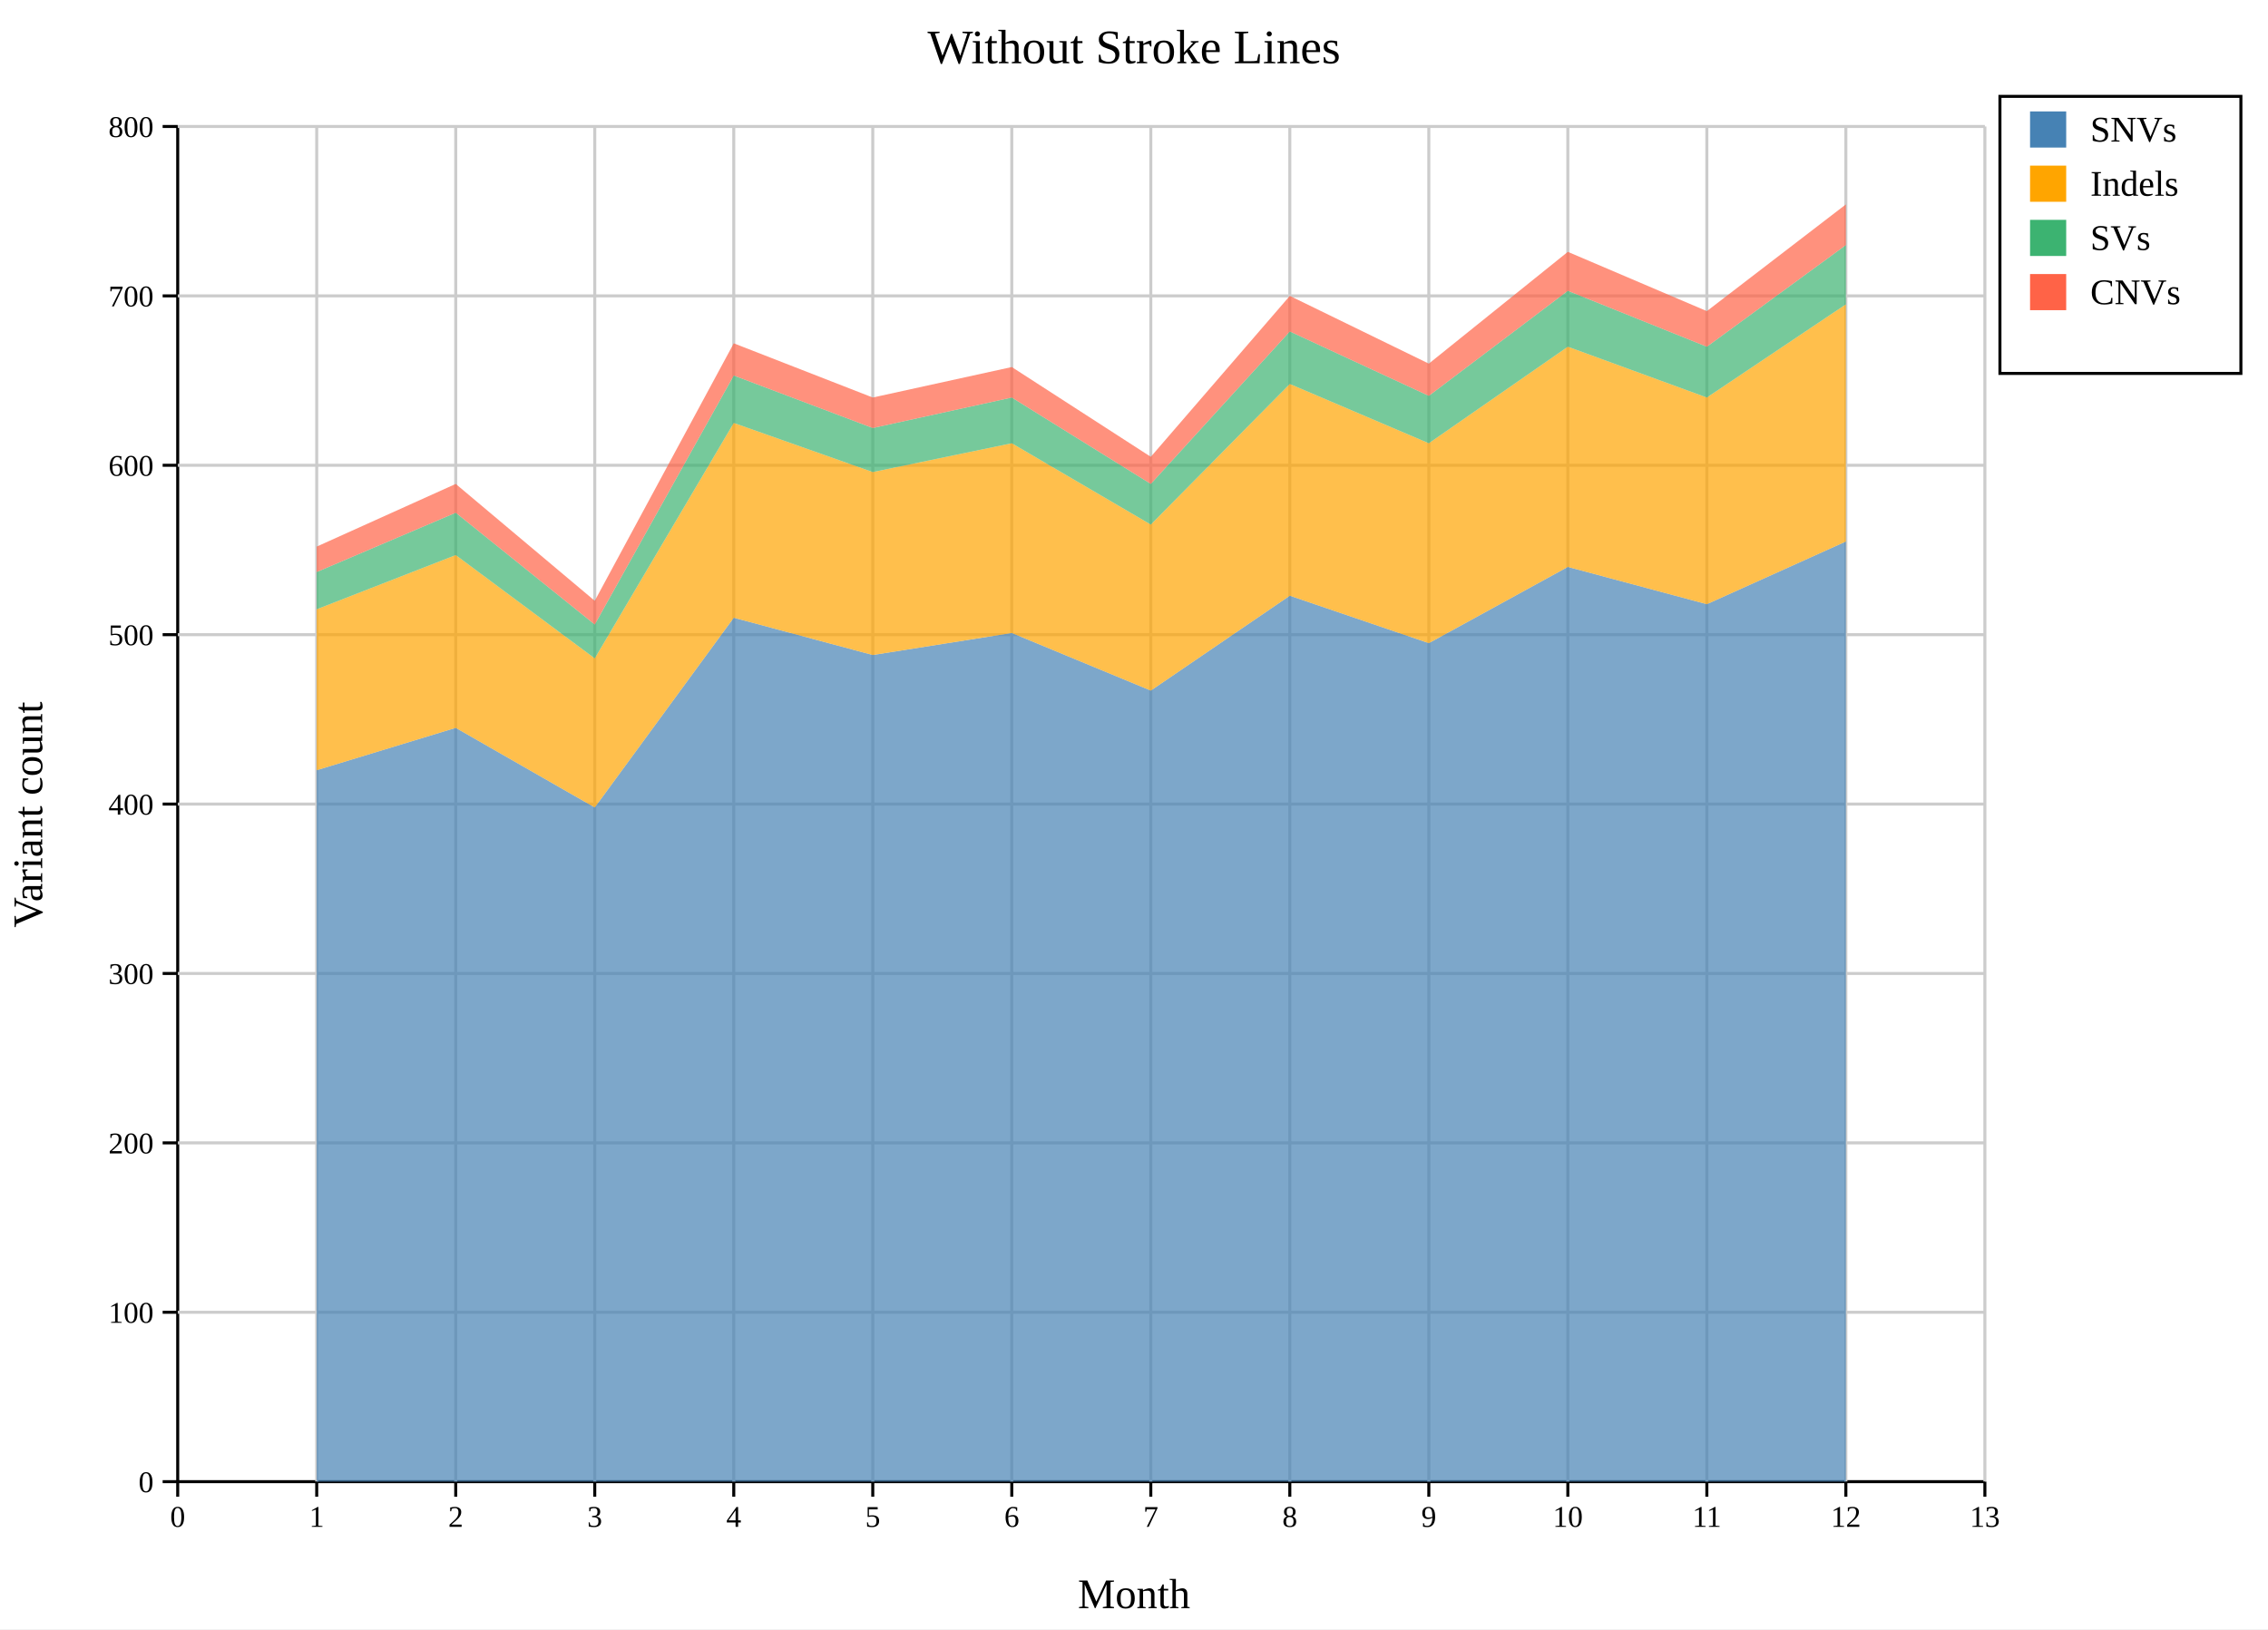
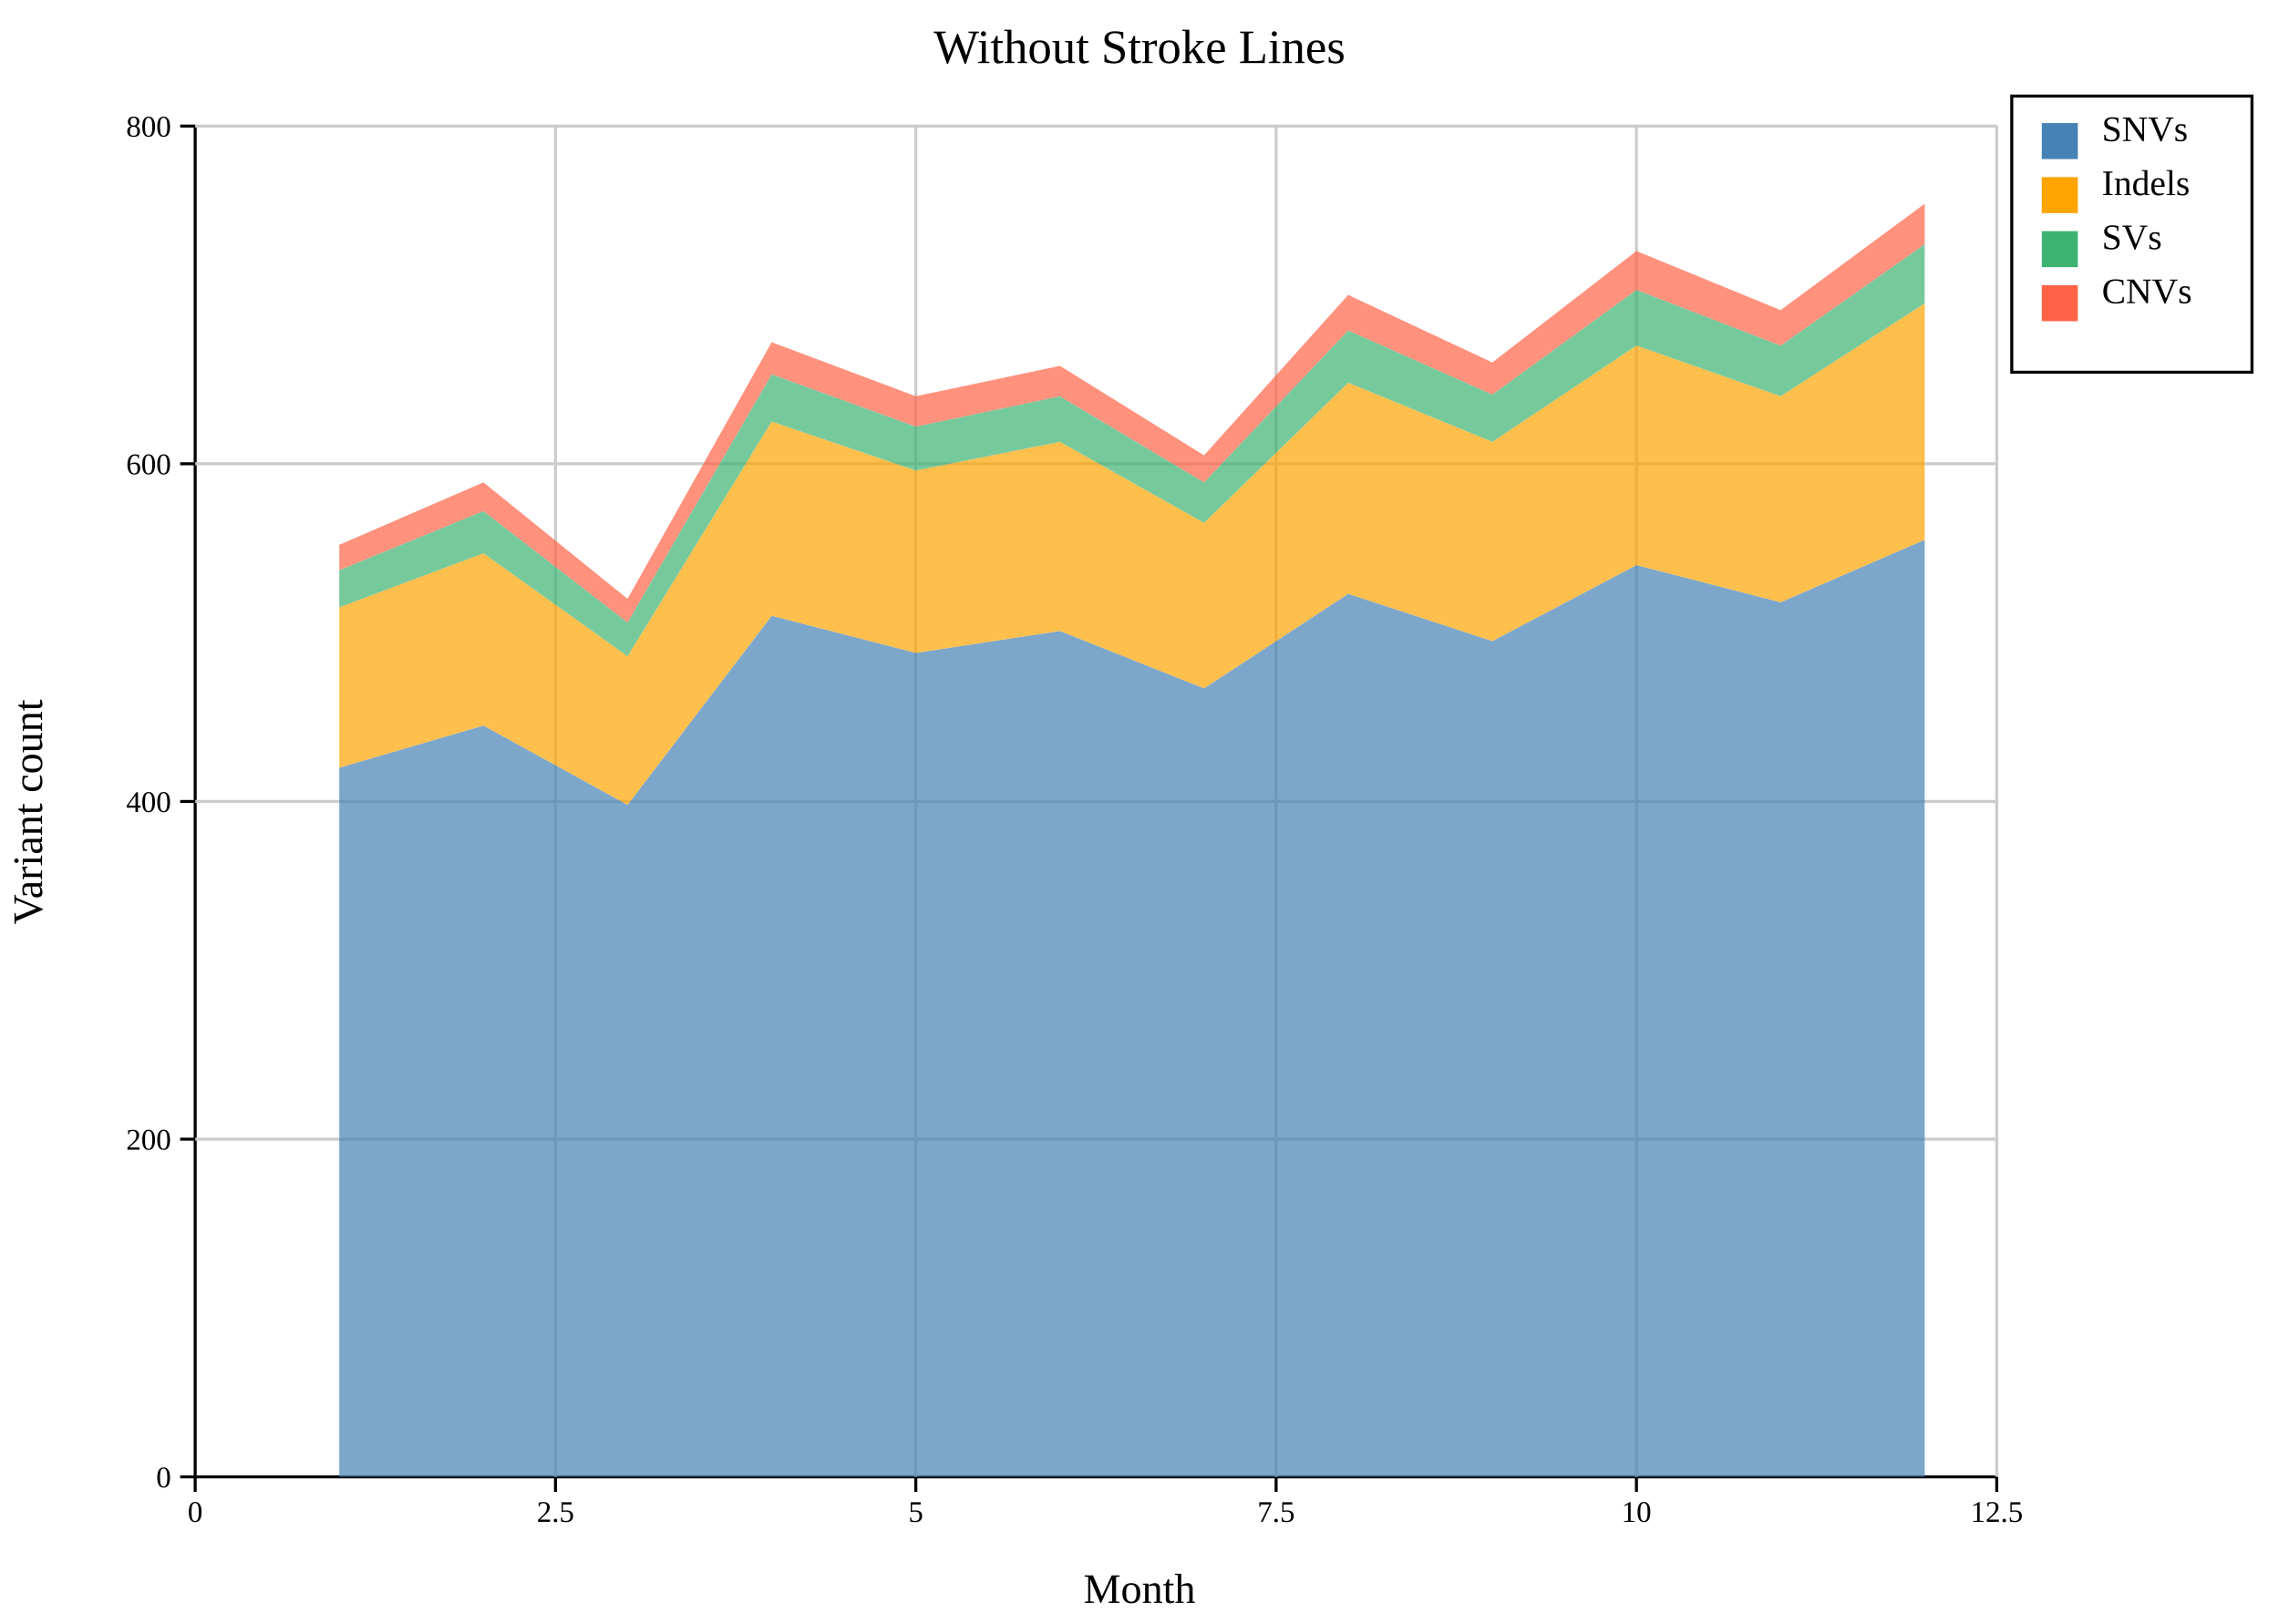
- <svg xmlns="http://www.w3.org/2000/svg" width="753" height="541" fill="black">
+ <svg xmlns="http://www.w3.org/2000/svg" width="759" height="541" fill="black">
  <rect width="100%" height="100%" fill="white" />
-   <line x1="59" y1="492" x2="659" y2="492" stroke="black" stroke-width="1" />
-   <line x1="59" y1="42" x2="59" y2="492" stroke="black" stroke-width="1" />
-   <line x1="105.154" y1="42" x2="105.154" y2="492" stroke="#ccc" stroke-width="1" />
-   <line x1="151.308" y1="42" x2="151.308" y2="492" stroke="#ccc" stroke-width="1" />
-   <line x1="197.462" y1="42" x2="197.462" y2="492" stroke="#ccc" stroke-width="1" />
-   <line x1="243.615" y1="42" x2="243.615" y2="492" stroke="#ccc" stroke-width="1" />
-   <line x1="289.769" y1="42" x2="289.769" y2="492" stroke="#ccc" stroke-width="1" />
-   <line x1="335.923" y1="42" x2="335.923" y2="492" stroke="#ccc" stroke-width="1" />
-   <line x1="382.077" y1="42" x2="382.077" y2="492" stroke="#ccc" stroke-width="1" />
-   <line x1="428.231" y1="42" x2="428.231" y2="492" stroke="#ccc" stroke-width="1" />
-   <line x1="474.385" y1="42" x2="474.385" y2="492" stroke="#ccc" stroke-width="1" />
-   <line x1="520.538" y1="42" x2="520.538" y2="492" stroke="#ccc" stroke-width="1" />
-   <line x1="566.692" y1="42" x2="566.692" y2="492" stroke="#ccc" stroke-width="1" />
-   <line x1="612.846" y1="42" x2="612.846" y2="492" stroke="#ccc" stroke-width="1" />
-   <line x1="659" y1="42" x2="659" y2="492" stroke="#ccc" stroke-width="1" />
-   <line x1="59" y1="435.75" x2="659" y2="435.75" stroke="#ccc" stroke-width="1" />
-   <line x1="59" y1="379.5" x2="659" y2="379.5" stroke="#ccc" stroke-width="1" />
-   <line x1="59" y1="323.25" x2="659" y2="323.25" stroke="#ccc" stroke-width="1" />
-   <line x1="59" y1="267" x2="659" y2="267" stroke="#ccc" stroke-width="1" />
-   <line x1="59" y1="210.75" x2="659" y2="210.75" stroke="#ccc" stroke-width="1" />
-   <line x1="59" y1="154.5" x2="659" y2="154.5" stroke="#ccc" stroke-width="1" />
-   <line x1="59" y1="98.25" x2="659" y2="98.25" stroke="#ccc" stroke-width="1" />
-   <line x1="59" y1="42" x2="659" y2="42" stroke="#ccc" stroke-width="1" />
-   <line x1="59" y1="492" x2="59" y2="497" stroke="black" stroke-width="1" />
-   <text x="59" y="507" font-size="10" text-anchor="middle">0</text>
-   <line x1="105.154" y1="492" x2="105.154" y2="497" stroke="black" stroke-width="1" />
-   <text x="105.154" y="507" font-size="10" text-anchor="middle">1</text>
-   <line x1="151.308" y1="492" x2="151.308" y2="497" stroke="black" stroke-width="1" />
-   <text x="151.308" y="507" font-size="10" text-anchor="middle">2</text>
-   <line x1="197.462" y1="492" x2="197.462" y2="497" stroke="black" stroke-width="1" />
-   <text x="197.462" y="507" font-size="10" text-anchor="middle">3</text>
-   <line x1="243.615" y1="492" x2="243.615" y2="497" stroke="black" stroke-width="1" />
-   <text x="243.615" y="507" font-size="10" text-anchor="middle">4</text>
-   <line x1="289.769" y1="492" x2="289.769" y2="497" stroke="black" stroke-width="1" />
-   <text x="289.769" y="507" font-size="10" text-anchor="middle">5</text>
-   <line x1="335.923" y1="492" x2="335.923" y2="497" stroke="black" stroke-width="1" />
-   <text x="335.923" y="507" font-size="10" text-anchor="middle">6</text>
-   <line x1="382.077" y1="492" x2="382.077" y2="497" stroke="black" stroke-width="1" />
-   <text x="382.077" y="507" font-size="10" text-anchor="middle">7</text>
-   <line x1="428.231" y1="492" x2="428.231" y2="497" stroke="black" stroke-width="1" />
-   <text x="428.231" y="507" font-size="10" text-anchor="middle">8</text>
-   <line x1="474.385" y1="492" x2="474.385" y2="497" stroke="black" stroke-width="1" />
-   <text x="474.385" y="507" font-size="10" text-anchor="middle">9</text>
-   <line x1="520.538" y1="492" x2="520.538" y2="497" stroke="black" stroke-width="1" />
-   <text x="520.538" y="507" font-size="10" text-anchor="middle">10</text>
-   <line x1="566.692" y1="492" x2="566.692" y2="497" stroke="black" stroke-width="1" />
-   <text x="566.692" y="507" font-size="10" text-anchor="middle">11</text>
-   <line x1="612.846" y1="492" x2="612.846" y2="497" stroke="black" stroke-width="1" />
-   <text x="612.846" y="507" font-size="10" text-anchor="middle">12</text>
-   <line x1="659" y1="492" x2="659" y2="497" stroke="black" stroke-width="1" />
-   <text x="659" y="507" font-size="10" text-anchor="middle">13</text>
-   <line x1="54" y1="492" x2="59" y2="492" stroke="black" stroke-width="1" />
-   <text x="51" y="495.5" font-size="10" text-anchor="end">0</text>
-   <line x1="54" y1="435.75" x2="59" y2="435.75" stroke="black" stroke-width="1" />
-   <text x="51" y="439.25" font-size="10" text-anchor="end">100</text>
-   <line x1="54" y1="379.5" x2="59" y2="379.5" stroke="black" stroke-width="1" />
-   <text x="51" y="383" font-size="10" text-anchor="end">200</text>
-   <line x1="54" y1="323.25" x2="59" y2="323.25" stroke="black" stroke-width="1" />
-   <text x="51" y="326.75" font-size="10" text-anchor="end">300</text>
-   <line x1="54" y1="267" x2="59" y2="267" stroke="black" stroke-width="1" />
-   <text x="51" y="270.5" font-size="10" text-anchor="end">400</text>
-   <line x1="54" y1="210.75" x2="59" y2="210.75" stroke="black" stroke-width="1" />
-   <text x="51" y="214.25" font-size="10" text-anchor="end">500</text>
-   <line x1="54" y1="154.5" x2="59" y2="154.5" stroke="black" stroke-width="1" />
-   <text x="51" y="158" font-size="10" text-anchor="end">600</text>
-   <line x1="54" y1="98.25" x2="59" y2="98.25" stroke="black" stroke-width="1" />
-   <text x="51" y="101.75" font-size="10" text-anchor="end">700</text>
-   <line x1="54" y1="42" x2="59" y2="42" stroke="black" stroke-width="1" />
-   <text x="51" y="45.5" font-size="10" text-anchor="end">800</text>
-   <text x="376.5" y="534" font-size="14" text-anchor="middle">Month</text>
+   <line x1="65" y1="492" x2="665" y2="492" stroke="black" stroke-width="1" />
+   <line x1="65" y1="42" x2="65" y2="492" stroke="black" stroke-width="1" />
+   <line x1="185" y1="42" x2="185" y2="492" stroke="#ccc" stroke-width="1" />
+   <line x1="305" y1="42" x2="305" y2="492" stroke="#ccc" stroke-width="1" />
+   <line x1="425" y1="42" x2="425" y2="492" stroke="#ccc" stroke-width="1" />
+   <line x1="545" y1="42" x2="545" y2="492" stroke="#ccc" stroke-width="1" />
+   <line x1="665" y1="42" x2="665" y2="492" stroke="#ccc" stroke-width="1" />
+   <line x1="65" y1="379.5" x2="665" y2="379.5" stroke="#ccc" stroke-width="1" />
+   <line x1="65" y1="267" x2="665" y2="267" stroke="#ccc" stroke-width="1" />
+   <line x1="65" y1="154.5" x2="665" y2="154.5" stroke="#ccc" stroke-width="1" />
+   <line x1="65" y1="42" x2="665" y2="42" stroke="#ccc" stroke-width="1" />
+   <line x1="65" y1="492" x2="65" y2="497" stroke="black" stroke-width="1" />
+   <text x="65" y="507" font-size="10" text-anchor="middle">0</text>
+   <line x1="185" y1="492" x2="185" y2="497" stroke="black" stroke-width="1" />
+   <text x="185" y="507" font-size="10" text-anchor="middle">2.5</text>
+   <line x1="305" y1="492" x2="305" y2="497" stroke="black" stroke-width="1" />
+   <text x="305" y="507" font-size="10" text-anchor="middle">5</text>
+   <line x1="425" y1="492" x2="425" y2="497" stroke="black" stroke-width="1" />
+   <text x="425" y="507" font-size="10" text-anchor="middle">7.5</text>
+   <line x1="545" y1="492" x2="545" y2="497" stroke="black" stroke-width="1" />
+   <text x="545" y="507" font-size="10" text-anchor="middle">10</text>
+   <line x1="665" y1="492" x2="665" y2="497" stroke="black" stroke-width="1" />
+   <text x="665" y="507" font-size="10" text-anchor="middle">12.5</text>
+   <line x1="60" y1="492" x2="65" y2="492" stroke="black" stroke-width="1" />
+   <text x="57" y="495.5" font-size="10" text-anchor="end">0</text>
+   <line x1="60" y1="379.5" x2="65" y2="379.5" stroke="black" stroke-width="1" />
+   <text x="57" y="383" font-size="10" text-anchor="end">200</text>
+   <line x1="60" y1="267" x2="65" y2="267" stroke="black" stroke-width="1" />
+   <text x="57" y="270.5" font-size="10" text-anchor="end">400</text>
+   <line x1="60" y1="154.5" x2="65" y2="154.5" stroke="black" stroke-width="1" />
+   <text x="57" y="158" font-size="10" text-anchor="end">600</text>
+   <line x1="60" y1="42" x2="65" y2="42" stroke="black" stroke-width="1" />
+   <text x="57" y="45.5" font-size="10" text-anchor="end">800</text>
+   <text x="379.5" y="534" font-size="14" text-anchor="middle">Month</text>
  <text x="14" y="270.5" font-size="14" text-anchor="middle" transform="rotate(-90,14,270.5)">Variant count</text>
-   <text x="376.5" y="21" font-size="16" text-anchor="middle">Without Stroke Lines</text>
-   <path d="M 105.154 255.75 L 151.308 241.688 L 197.462 268.125 L 243.615 205.125 L 289.769 217.5 L 335.923 210.188 L 382.077 229.312 L 428.231 197.812 L 474.385 213.562 L 520.538 188.25 L 566.692 200.625 L 612.846 179.812 L 612.846 492 L 566.692 492 L 520.538 492 L 474.385 492 L 428.231 492 L 382.077 492 L 335.923 492 L 289.769 492 L 243.615 492 L 197.462 492 L 151.308 492 L 105.154 492 Z" stroke="none" stroke-width="0" fill="steelblue" fill-opacity="0.7" />
-   <path d="M 105.154 202.312 L 151.308 184.312 L 197.462 218.625 L 243.615 140.438 L 289.769 156.75 L 335.923 147.188 L 382.077 174.188 L 428.231 127.5 L 474.385 147.188 L 520.538 115.125 L 566.692 132 L 612.846 101.062 L 612.846 179.812 L 566.692 200.625 L 520.538 188.25 L 474.385 213.562 L 428.231 197.812 L 382.077 229.312 L 335.923 210.188 L 289.769 217.5 L 243.615 205.125 L 197.462 268.125 L 151.308 241.688 L 105.154 255.75 Z" stroke="none" stroke-width="0" fill="orange" fill-opacity="0.7" />
-   <path d="M 105.154 189.938 L 151.308 170.25 L 197.462 207.375 L 243.615 124.688 L 289.769 142.125 L 335.923 132 L 382.077 160.688 L 428.231 110.062 L 474.385 131.438 L 520.538 96.562 L 566.692 115.125 L 612.846 81.375 L 612.846 101.062 L 566.692 132 L 520.538 115.125 L 474.385 147.188 L 428.231 127.5 L 382.077 174.188 L 335.923 147.188 L 289.769 156.75 L 243.615 140.438 L 197.462 218.625 L 151.308 184.312 L 105.154 202.312 Z" stroke="none" stroke-width="0" fill="mediumseagreen" fill-opacity="0.7" />
-   <path d="M 105.154 181.5 L 151.308 160.688 L 197.462 199.5 L 243.615 114 L 289.769 132 L 335.923 121.875 L 382.077 151.688 L 428.231 98.25 L 474.385 120.75 L 520.538 83.625 L 566.692 103.312 L 612.846 67.875 L 612.846 81.375 L 566.692 115.125 L 520.538 96.562 L 474.385 131.438 L 428.231 110.062 L 382.077 160.688 L 335.923 132 L 289.769 142.125 L 243.615 124.688 L 197.462 207.375 L 151.308 170.25 L 105.154 189.938 Z" stroke="none" stroke-width="0" fill="tomato" fill-opacity="0.7" />
-   <rect x="664" y="32" width="80" height="92" fill="white" />
-   <rect x="664" y="32" width="80" height="92" fill="none" stroke="black" stroke-width="1" />
-   <text x="694" y="47" font-size="12" text-anchor="start">SNVs</text>
-   <rect x="674" y="37" width="12" height="12" fill="steelblue" />
-   <text x="694" y="65" font-size="12" text-anchor="start">Indels</text>
-   <rect x="674" y="55" width="12" height="12" fill="orange" />
-   <text x="694" y="83" font-size="12" text-anchor="start">SVs</text>
-   <rect x="674" y="73" width="12" height="12" fill="mediumseagreen" />
-   <text x="694" y="101" font-size="12" text-anchor="start">CNVs</text>
-   <rect x="674" y="91" width="12" height="12" fill="tomato" />
+   <text x="379.5" y="21" font-size="16" text-anchor="middle">Without Stroke Lines</text>
+   <path d="M 113 255.75 L 161 241.688 L 209 268.125 L 257 205.125 L 305 217.5 L 353 210.188 L 401 229.312 L 449 197.812 L 497 213.562 L 545 188.25 L 593 200.625 L 641 179.812 L 641 492 L 593 492 L 545 492 L 497 492 L 449 492 L 401 492 L 353 492 L 305 492 L 257 492 L 209 492 L 161 492 L 113 492 Z" stroke="none" stroke-width="0" fill="steelblue" fill-opacity="0.7" />
+   <path d="M 113 202.312 L 161 184.312 L 209 218.625 L 257 140.438 L 305 156.75 L 353 147.188 L 401 174.188 L 449 127.5 L 497 147.188 L 545 115.125 L 593 132 L 641 101.062 L 641 179.812 L 593 200.625 L 545 188.25 L 497 213.562 L 449 197.812 L 401 229.312 L 353 210.188 L 305 217.5 L 257 205.125 L 209 268.125 L 161 241.688 L 113 255.75 Z" stroke="none" stroke-width="0" fill="orange" fill-opacity="0.7" />
+   <path d="M 113 189.938 L 161 170.25 L 209 207.375 L 257 124.688 L 305 142.125 L 353 132 L 401 160.688 L 449 110.062 L 497 131.438 L 545 96.562 L 593 115.125 L 641 81.375 L 641 101.062 L 593 132 L 545 115.125 L 497 147.188 L 449 127.5 L 401 174.188 L 353 147.188 L 305 156.75 L 257 140.438 L 209 218.625 L 161 184.312 L 113 202.312 Z" stroke="none" stroke-width="0" fill="mediumseagreen" fill-opacity="0.7" />
+   <path d="M 113 181.5 L 161 160.688 L 209 199.5 L 257 114 L 305 132 L 353 121.875 L 401 151.688 L 449 98.25 L 497 120.75 L 545 83.625 L 593 103.312 L 641 67.875 L 641 81.375 L 593 115.125 L 545 96.562 L 497 131.438 L 449 110.062 L 401 160.688 L 353 132 L 305 142.125 L 257 124.688 L 209 207.375 L 161 170.25 L 113 189.938 Z" stroke="none" stroke-width="0" fill="tomato" fill-opacity="0.7" />
+   <rect x="670" y="32" width="80" height="92" fill="white" />
+   <rect x="670" y="32" width="80" height="92" fill="none" stroke="black" stroke-width="1" />
+   <text x="700" y="47" font-size="12" text-anchor="start">SNVs</text>
+   <rect x="680" y="41" width="12" height="12" fill="steelblue" />
+   <text x="700" y="65" font-size="12" text-anchor="start">Indels</text>
+   <rect x="680" y="59" width="12" height="12" fill="orange" />
+   <text x="700" y="83" font-size="12" text-anchor="start">SVs</text>
+   <rect x="680" y="77" width="12" height="12" fill="mediumseagreen" />
+   <text x="700" y="101" font-size="12" text-anchor="start">CNVs</text>
+   <rect x="680" y="95" width="12" height="12" fill="tomato" />
</svg>
